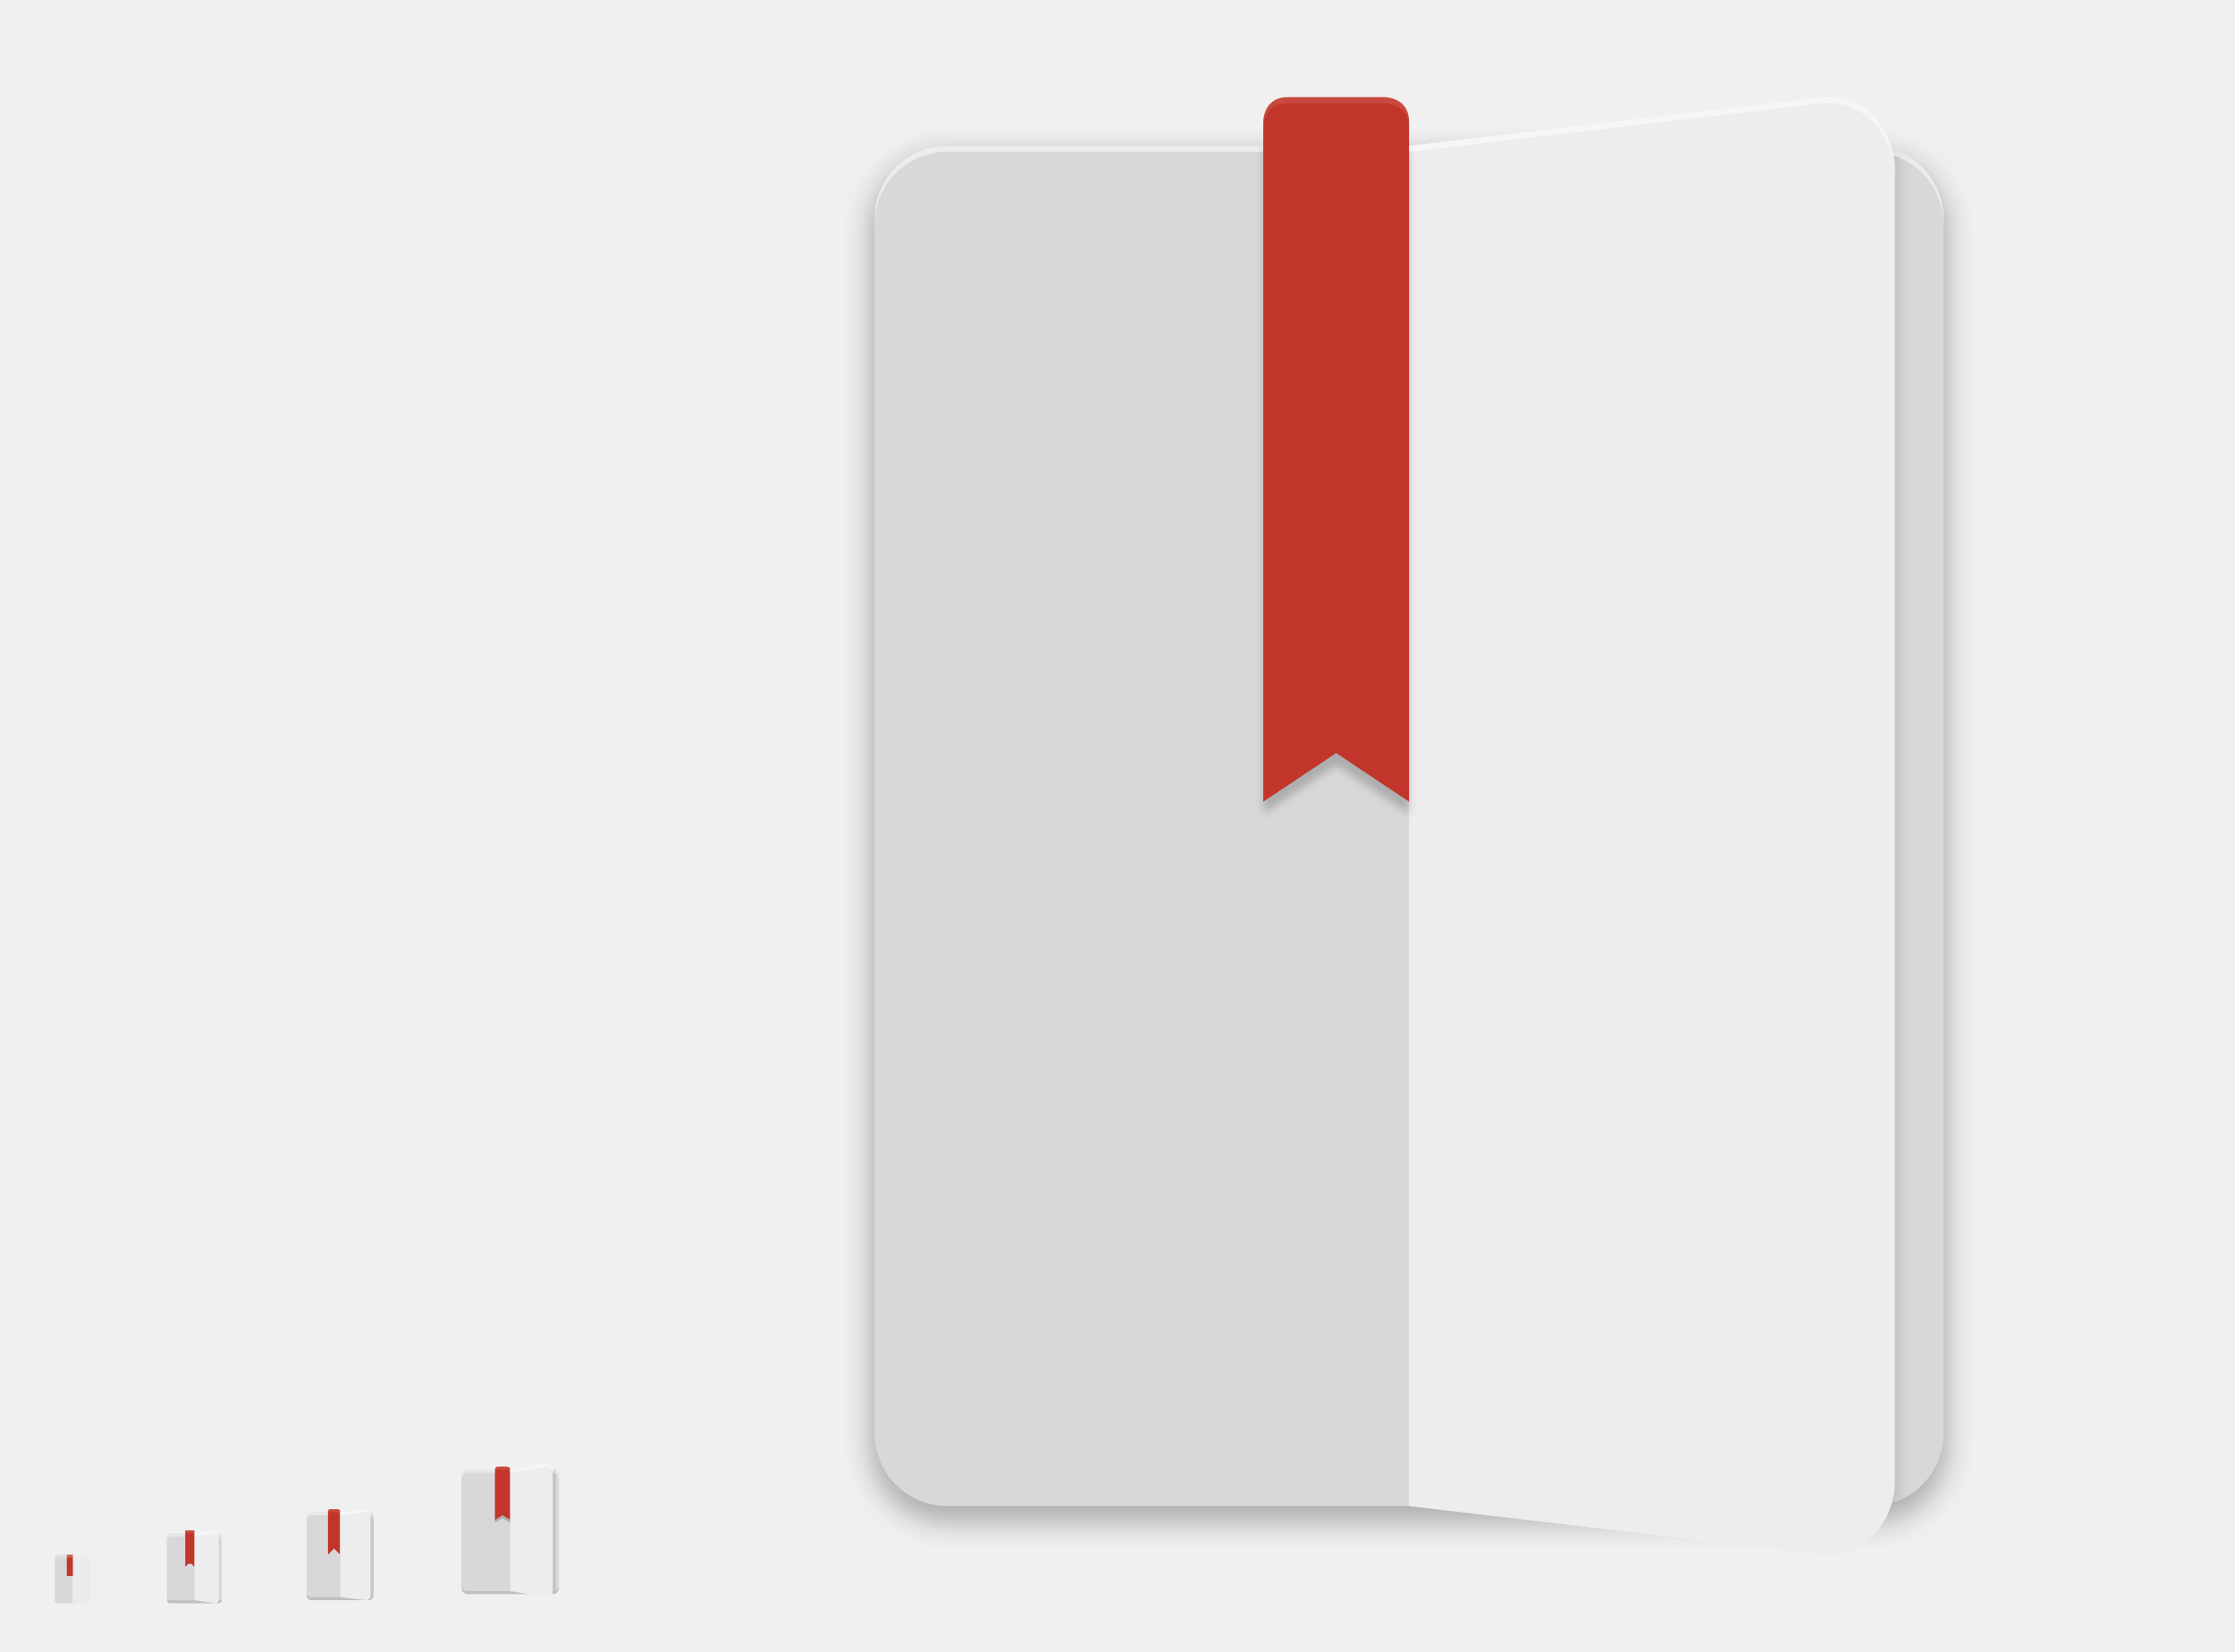
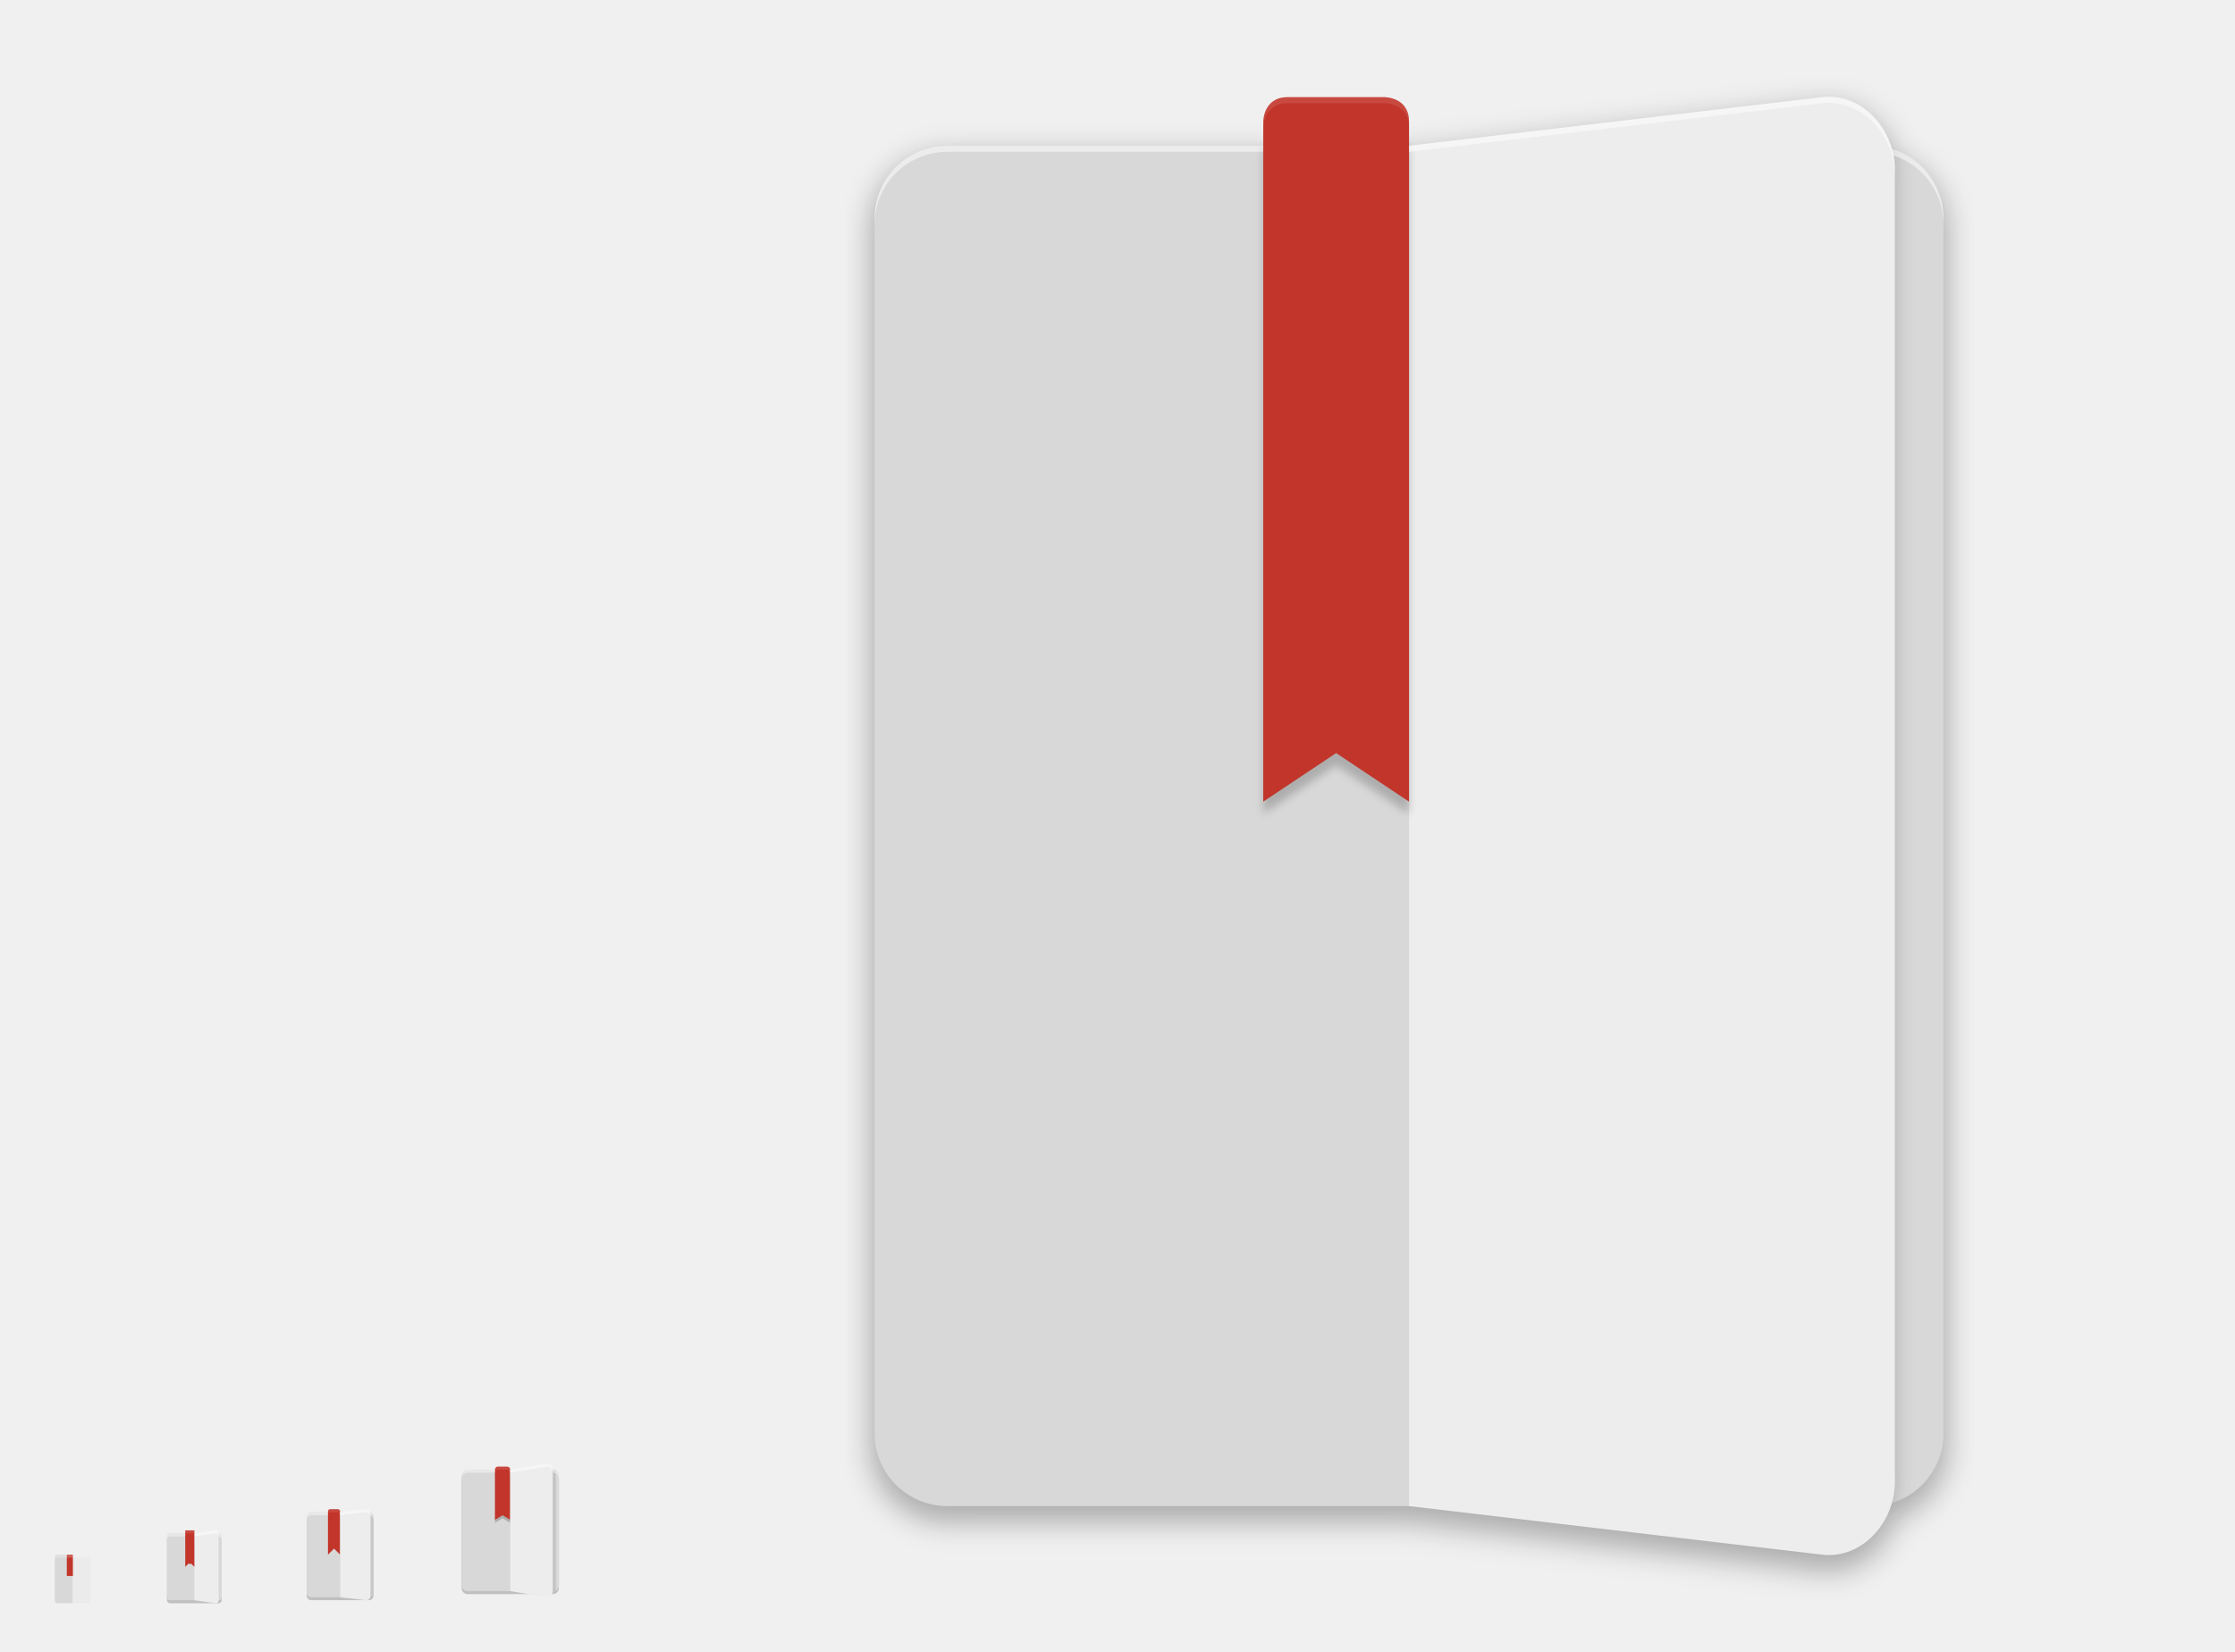
<svg xmlns="http://www.w3.org/2000/svg" xmlns:ns1="http://www.openswatchbook.org/uri/2009/osb" width="736" height="544" id="svg11300" version="1.0" style="display:inline;enable-background:new">
  <defs id="defs3">
    <linearGradient ns1:paint="solid" id="linearGradient5606">
      <stop style="stop-color:#000000;stop-opacity:1;" offset="0" id="stop5608" />
    </linearGradient>
    <clipPath clipPathUnits="userSpaceOnUse" id="clipPath4260">
      <path id="path4262" d="m 232,148 0,56 19,0 c 1.662,0 3,-1.338 3,-3 l 0,-50 c 0,-1.662 -1.338,-3 -3,-3 l -19,0 z" style="fill:#d8d8d8;fill-opacity:1;stroke:none" />
    </clipPath>
    <filter style="color-interpolation-filters:sRGB" id="filter4332" x="-0.027" width="1.055" y="-0.021" height="1.043">
      <feGaussianBlur stdDeviation="4" id="feGaussianBlur4334" />
    </filter>
    <filter style="color-interpolation-filters:sRGB" id="filter4338" x="-0.068" width="1.136" y="-0.015" height="1.029">
      <feGaussianBlur stdDeviation="1.36" id="feGaussianBlur4340" />
    </filter>
    <clipPath clipPathUnits="userSpaceOnUse" id="clipPath4419">
      <path id="path4421" d="m 168,240 0,40 14.021,0 c 1.108,0 2,-0.892 2,-2 l 0,-36 c 0,-1.108 -0.892,-2 -2,-2 L 168,240 Z" style="fill:#d8d8d8;fill-opacity:1;stroke:none" />
    </clipPath>
    <filter style="color-interpolation-filters:sRGB" id="filter4201" x="-0.048" width="1.096" y="-0.016" height="1.032">
      <feGaussianBlur stdDeviation="0.4" id="feGaussianBlur4203" />
    </filter>
  </defs>
  <g style="display:inline" id="layer1" transform="translate(0,244)">
    <g style="display:none" id="layer7">
      <text y="332.485" xml:space="preserve" x="15.007" style="font-style:normal;font-variant:normal;font-weight:normal;font-stretch:normal;font-size:18px;font-family:'DejaVu Sans';-inkscape-font-specification:'DejaVu Sans';display:inline;fill:#000000;fill-opacity:1;stroke:none;enable-background:new" id="context">
        <tspan style="font-style:normal;font-variant:normal;font-weight:normal;font-stretch:normal;font-family:'DejaVu Sans';-inkscape-font-specification:'DejaVu Sans'" y="332.485" x="15.007" id="tspan3933">apps</tspan>
      </text>
      <text y="332.485" xml:space="preserve" x="142.488" style="font-style:normal;font-variant:normal;font-weight:bold;font-stretch:normal;font-size:18px;line-height:125%;font-family:'DejaVu Sans';-inkscape-font-specification:'DejaVu Sans Bold';text-align:start;writing-mode:lr-tb;text-anchor:start;display:inline;fill:#000000;fill-opacity:1;stroke:none;enable-background:new" id="icon-name">
        <tspan style="font-style:normal;font-variant:normal;font-weight:bold;font-stretch:normal;font-size:18px;font-family:'DejaVu Sans';-inkscape-font-specification:'DejaVu Sans Bold'" y="332.485" x="142.488" id="tspan3937">accessories-dictionary</tspan>
      </text>
      <rect style="display:inline;overflow:visible;visibility:visible;fill:#e9e9e9;fill-opacity:1;fill-rule:nonzero;stroke:none;stroke-width:2;marker:none;enable-background:accumulate" id="rect16x16" width="16" height="16" x="-32" y="268" transform="scale(-1,1)" />
      <rect style="display:inline;overflow:visible;visibility:visible;fill:#e9e9e9;fill-opacity:1;fill-rule:nonzero;stroke:none;stroke-width:2;marker:none;enable-background:accumulate" id="rect24x24" width="24" height="24" x="-76" y="260" transform="scale(-1,1)" />
      <rect style="display:inline;overflow:visible;visibility:visible;fill:#e9e9e9;fill-opacity:1;fill-rule:nonzero;stroke:none;stroke-width:2;marker:none;enable-background:accumulate" id="rect32x32" width="32" height="32" x="-128" y="252" transform="scale(-1,1)" />
      <rect y="236" x="-192" height="48" width="48" id="rect48x48" style="display:inline;overflow:visible;visibility:visible;fill:#e9e9e9;fill-opacity:1;fill-rule:nonzero;stroke:none;stroke-width:2;marker:none;enable-background:accumulate" transform="scale(-1,1)" />
      <rect style="display:inline;overflow:visible;visibility:visible;fill:#e9e9e9;fill-opacity:1;fill-rule:nonzero;stroke:none;stroke-width:2;marker:none;enable-background:accumulate" id="rect3951" width="512" height="512" x="-720" y="-228" transform="scale(-1,1)" />
    </g>
    <g id="layer6" style="display:inline">
+       <path style="opacity:0.2;fill:#000000;fill-opacity:1;stroke:none;filter:url(#filter4332)" d="M 602.445 35.867 C 601.641 35.86 600.825 35.903 600 36 L 464 52 L 312 52 C 298.704 52 288 62.704 288 76 L 288 476 C 288 489.296 298.704 500 312 500 L 464 500 L 600 516 C 610.841 517.275 620.052 509.24 623.004 498.965 C 632.861 495.981 640 486.857 640 476 L 640 76 C 640 65.143 632.861 56.019 623.004 53.035 C 620.276 43.543 612.208 35.96 602.445 35.867 z " transform="translate(0,-244)" id="path4281" />
      <rect style="opacity:0.2;fill:#000000;fill-opacity:1;stroke:none;stroke-width:8;stroke-linecap:round;stroke-linejoin:miter;stroke-miterlimit:4;stroke-dasharray:none;stroke-opacity:1" id="rect4489" width="18" height="22" x="55" y="262" rx="1" ry="1" />
      <rect style="opacity:1;fill:#d8d8d8;fill-opacity:1;stroke:none;stroke-width:8;stroke-linecap:round;stroke-linejoin:miter;stroke-miterlimit:4;stroke-dasharray:none;stroke-opacity:1" id="rect4480" width="18" height="22" x="-73" y="261" rx="1" ry="1" transform="scale(-1,1)" />
      <rect transform="matrix(0,-1,-1,0,0,0)" style="fill:#000000;fill-opacity:1;stroke:none;opacity:0.2" id="rect4460" width="28" height="22" x="-283" y="-123" rx="1.5" ry="1.5" />
      <path style="fill:#c9c9c9;fill-opacity:1;stroke:none" d="M 112 498 L 112 526 L 121.5 526 C 122.331 526 123 525.331 123 524.5 L 123 499.5 C 123 498.669 122.331 498 121.5 498 L 112 498 z " id="rect4255" transform="translate(0,-244)" />
      <path style="opacity:0.2;fill:#000000;fill-opacity:1;stroke:none" d="m 154.021,241 c -1.108,0 -2,0.892 -2,2 l 0,36 c 0,1.108 0.892,2 2,2 L 168,281 l 14.021,0 c 1.108,0 2,-0.892 2,-2 l 0,-36 c 0,-1.108 -0.892,-2 -2,-2 L 168,241 l -13.979,0 z" id="path4410" />
-       <path id="path4336" d="m 312,-192 c -13.296,0 -24,10.704 -24,24 l 0,400 c 0,13.296 10.704,24 24,24 l 152,0 152,0 c 13.296,0 24,-10.704 24,-24 l 0,-400 c 0,-13.296 -10.704,-24 -24,-24 l -152,0 -152,0 z" style="opacity:0.1;fill:#000000;fill-opacity:1;stroke:#000000;stroke-width:8;stroke-miterlimit:4;stroke-dasharray:none;stroke-opacity:1;filter:url(#filter4332)" transform="matrix(-1,0,0,1,928,0)" />
+       <path style="opacity:0.1;fill:#000000;fill-opacity:1;stroke:#000000;stroke-width:8;stroke-miterlimit:4;stroke-dasharray:none;stroke-opacity:1;filter:url(#filter4332)" d="M 602.445 35.867 C 601.641 35.86 600.825 35.903 600 36 L 464 52 L 312 52 C 298.704 52 288 62.704 288 76 L 288 476 C 288 489.296 298.704 500 312 500 L 464 500 L 600 516 C 610.841 517.275 620.052 509.24 623.004 498.965 C 632.861 495.981 640 486.857 640 476 L 640 76 C 640 65.143 632.861 56.019 623.004 53.035 C 620.276 43.543 612.208 35.96 602.445 35.867 z " transform="translate(0,-244)" id="path4336" />
      <path style="display:inline;fill:#d8d8d8;fill-opacity:1;stroke:none;enable-background:new" d="M 19 512 C 18.446 512 18 512.446 18 513 L 18 527 C 18 527.554 18.446 528 19 528 L 24 528 L 24 512 L 19 512 z " transform="translate(0,-244)" id="rect4265" />
      <path id="path8375" d="m 154.021,240 c -1.108,0 -2,0.892 -2,2 l 0,36 c 0,1.108 0.892,2 2,2 L 168,280 l 0,-40 z" style="opacity:1;fill:#d8d8d8;fill-opacity:1;stroke:none" />
-       <path style="opacity:0.2;fill:#000000;fill-opacity:1;stroke:none;filter:url(#filter4332)" d="m 312,-192 c -13.296,0 -24,10.704 -24,24 l 0,400 c 0,13.296 10.704,24 24,24 l 152,0 152,0 c 13.296,0 24,-10.704 24,-24 l 0,-400 c 0,-13.296 -10.704,-24 -24,-24 l -152,0 -152,0 z" id="path4281" />
      <path style="fill:#d8d8d8;fill-opacity:1;stroke:none" d="m 312,-196 c -13.296,0 -24,10.704 -24,24 l 0,400 c 0,13.296 10.704,24 24,24 l 152,0 0,-448 -152,0 z" id="rect4239" />
      <path style="fill:#d8d8d8;fill-opacity:1;stroke:none" d="m 464,-196 0,448 152,0 c 13.296,0 24,-10.704 24,-24 l 0,-400 c 0,-13.296 -10.704,-24 -24,-24 l -152,0 z" id="rect4229" />
      <path id="path4247" transform="matrix(8,0,0,8,-1392,-1380)" d="m 232,148 0,56 17,2 c 1.651,0.194 3,-1.338 3,-3 l 0,-54 c 0,-1.662 -1.349,-3.194 -3,-3 z" style="opacity:0.2;fill:#000000;fill-opacity:1;stroke:none;filter:url(#filter4201)" clip-path="url(#clipPath4260)" />
      <path style="opacity:0.5;fill:#ffffff;fill-opacity:1;stroke:none" d="m 312,-272 c -13.296,0 -24,10.704 -24,24 l 0,2 c 0,-13.296 10.704,-24 24,-24 l 152,0 152,0 c 13.296,0 24,10.704 24,24 l 0,-2 c 0,-13.296 -10.704,-24 -24,-24 l -152,0 -152,0 z" transform="translate(0,76)" id="path4286" />
      <path style="fill:#ededed;fill-opacity:1;stroke:none" d="m 464,-196 0,448 136,16 c 13.205,1.554 24,-10.704 24,-24 l 0,-432 c 0,-13.296 -10.795,-25.554 -24,-24 z" id="rect4230" />
      <path id="path4304" d="m 424,-200 c -8,0 -8,8 -8,8 l 0,216 24,-16 24,16 0,-216 c 0,-8 -8,-8 -8,-8 z" style="display:inline;opacity:0.2;fill:#000000;fill-opacity:1;stroke:none;filter:url(#filter4338);enable-background:new" />
      <path style="display:inline;fill:#c2352a;fill-opacity:1;stroke:none;enable-background:new" d="m 424,-212 c -8,0 -8,8 -8,8 l 0,224 24,-16 24,16 0,-224 c 0,-8 -8,-8 -8,-8 z" id="path4264" />
      <path style="opacity:0.5;fill:#ffffff;fill-opacity:1;stroke:none" d="m 602.445,-288.133 c -0.804,-0.008 -1.62,0.036 -2.445,0.133 l -136,16 0,2 136,-16 c 13.205,-1.554 24,10.704 24,24 l 0,-2 c 0,-12.465 -9.488,-24.018 -21.555,-24.133 z" transform="translate(0,76)" id="path4294" />
      <path style="display:inline;opacity:0.1;fill:#ffffff;fill-opacity:1;stroke:none;enable-background:new" d="m 424,-288 c -8,0 -8,8 -8,8 l 0,2 c 0,0 0,-8 8,-8 l 32,0 c 0,0 8,0 8,8 l 0,-2 c 0,-8 -8,-8 -8,-8 z" transform="translate(0,76)" id="path4299" />
      <path id="rect4203" d="m 168,240 0,40 14.021,0 c 1.108,0 2,-0.892 2,-2 l 0,-36 c 0,-1.108 -0.892,-2 -2,-2 L 168,240 Z" style="fill:#d8d8d8;fill-opacity:1;stroke:none" />
      <path style="fill:#d8d8d8;fill-opacity:1;stroke:none" d="m 168,240 0,40 14.021,0 c 1.108,0 2,-0.892 2,-2 l 0,-36 c 0,-1.108 -0.892,-2 -2,-2 L 168,240 Z" id="path4355" />
      <path style="opacity:0.1;fill:#000000;fill-opacity:1;stroke:none" d="m 169,240 0,40 12.021,2 c 1.093,0.182 2,-0.892 2,-2 l 0,-40 c 0,-1.108 -0.907,-2.182 -2,-2 z" id="path4415" clip-path="url(#clipPath4419)" />
      <path style="opacity:0.4;fill:#ffffff;fill-opacity:1;stroke:none" d="M 154.021 484 C 152.913 484 152.021 484.892 152.021 486 L 152.021 487 C 152.021 485.892 152.913 485 154.021 485 L 168 485 L 182.021 485 C 183.129 485 184.021 485.892 184.021 487 L 184.021 486 C 184.021 484.892 183.129 484 182.021 484 L 168 484 L 154.021 484 z " transform="translate(0,-244)" id="path4374" />
      <path id="path4452" d="m 164,240 c -1,0 -1,1 -1,1 l 0,16.5 2.5,-1.5 2.5,1.5 0,-16.5 c 0,-1 -1,-1 -1,-1 z" style="display:inline;opacity:0.2;fill:#000000;fill-opacity:1;stroke:none;enable-background:new" />
      <path style="display:inline;fill:#c2352a;fill-opacity:1;stroke:none;enable-background:new" d="m 164,239 c -1,0 -1,1 -1,1 l 0,16.5 2.5,-1.5 2.5,1.5 0,-16.5 c 0,-1 -1,-1 -1,-1 z" id="path5078-2" />
      <path style="display:inline;opacity:0.1;fill:#ffffff;fill-opacity:1;stroke:none;enable-background:new" d="m 164,239 c -1,0 -1,1 -1,1 l 0,1 c 0,0 0,-1 1,-1 l 3,0 c 0,0 1,0 1,1 l 0,-1 c 0,-1 -1,-1 -1,-1 l -3,0 z" id="path4447" />
      <path id="path4372" d="m 168,240 0,40 12.021,2 c 1.093,0.182 2,-0.892 2,-2 l 0,-40 c 0,-1.108 -0.907,-2.182 -2,-2 z" style="fill:#ededed;fill-opacity:1;stroke:none" />
      <path style="fill:#ffffff;fill-opacity:1;stroke:none;opacity:0.5" d="M 180.422 481.988 C 180.292 481.974 180.158 481.977 180.021 482 L 168 484 L 168 485 L 180.021 483 C 181.114 482.818 182.021 483.892 182.021 485 L 182.021 484 C 182.021 483.031 181.328 482.087 180.422 481.988 z " transform="translate(0,-244)" id="path4405" />
      <path style="fill:#d8d8d8;fill-opacity:1;stroke:none" d="m 102.5,498 c -0.831,0 -1.5,0.669 -1.5,1.5 l 0,25 c 0,0.831 0.669,1.5 1.5,1.5 l 9.5,0 0,-28 z" id="rect4423" transform="translate(0,-244)" />
      <path style="display:inline;fill:#ebebeb;fill-opacity:1;stroke:none;enable-background:new" d="m 24,512 0,16 5,0 c 0.554,0 1,-0.446 1,-1 l 0,-14 c 0,-0.554 -0.446,-1 -1,-1 z" transform="translate(0,-244)" id="rect4425" />
      <path id="path4433" d="m 22,268 0,7 1,0 1,0 0,-7 z" style="display:inline;fill:#c2352a;fill-opacity:1;stroke:none;enable-background:new" />
      <path style="display:inline;fill:#ffffff;fill-opacity:1;stroke:none;enable-background:new;opacity:0.2" d="M 19 512 C 18.446 512 18 512.446 18 513 L 18 514 C 18 513.446 18.446 513 19 513 L 24 513 L 29 513 C 29.554 513 30 513.446 30 514 L 30 513 C 30 512.446 29.554 512 29 512 L 24 512 L 19 512 z " transform="translate(0,-244)" id="path4435" />
      <path style="fill:#ffffff;fill-opacity:1;stroke:none;opacity:0.4" d="M 102.5 498 C 101.669 498 101 498.669 101 499.5 L 101 500.5 C 101 499.669 101.669 499 102.5 499 L 121.5 499 C 122.331 499 123 499.669 123 500.5 L 123 499.5 C 123 498.669 122.331 498 121.5 498 L 102.5 498 z " transform="translate(0,-244)" id="rect4448" />
      <path id="path4471" d="m 108.8,253 c -0.8,0 -0.8,0.8 -0.8,0.8 l 0,14.2 2,-2 2,2 0,-14.2 c 0,-0.8 -0.8,-0.8 -0.8,-0.8 z" style="display:inline;fill:#c2352a;fill-opacity:1;stroke:none;enable-background:new" />
      <path style="fill:#ededed;fill-opacity:1;stroke:none" d="m 112,498 0,28 8.5,1 c 0.825,0.097 1.5,-0.669 1.5,-1.5 l 0,-27 c 0,-0.831 -0.675,-1.597 -1.5,-1.5 z" id="rect4443" transform="translate(0,-244)" />
      <path style="fill:#ffffff;fill-opacity:1;stroke:none;opacity:0.5" d="M 120.5 497 L 112 498 L 112 499 L 120.5 498 C 121.325 497.903 122 498.669 122 499.5 L 122 498.5 C 122 497.669 121.325 496.903 120.5 497 z " transform="translate(0,-244)" id="path4453" />
      <path style="display:inline;fill:#ffffff;fill-opacity:1;stroke:none;enable-background:new;opacity:0.1" d="M 108.801 497 C 108.001 497 108 497.801 108 497.801 L 108 498.801 C 108 498.801 108.001 498 108.801 498 L 111.199 498 C 111.199 498 112 498.001 112 498.801 L 112 497.801 C 112 497.001 111.199 497 111.199 497 L 108.801 497 z " transform="translate(0,-244)" id="path4473" />
      <rect ry="1" rx="1" y="261" x="55" height="22" width="18" id="rect4482" style="opacity:1;fill:#d8d8d8;fill-opacity:1;stroke:none;stroke-width:8;stroke-linecap:round;stroke-linejoin:miter;stroke-miterlimit:4;stroke-dasharray:none;stroke-opacity:1" />
      <path style="opacity:0.4;fill:#ffffff;fill-opacity:1;stroke:none;stroke-width:8;stroke-linecap:round;stroke-linejoin:miter;stroke-miterlimit:4;stroke-dasharray:none;stroke-opacity:1" d="M 56 505 C 55.446 505 55 505.446 55 506 L 55 507 C 55 506.446 55.446 506 56 506 L 72 506 C 72.554 506 73 506.446 73 507 L 73 506 C 73 505.446 72.554 505 72 505 L 56 505 z " transform="translate(0,-244)" id="rect4491" />
      <path style="opacity:1;fill:#ededed;fill-opacity:1;stroke:none;stroke-width:8;stroke-linecap:round;stroke-linejoin:miter;stroke-miterlimit:4;stroke-dasharray:none;stroke-opacity:1" d="m 64,505 0,22 7,1 c 0.548,0.078 1,-0.446 1,-1 l 0,-22 c 0,-0.554 -0.452,-1.078 -1,-1 z" transform="translate(0,-244)" id="rect4486" />
      <path style="opacity:0.5;fill:#ffffff;fill-opacity:1;stroke:none;stroke-width:8;stroke-linecap:round;stroke-linejoin:miter;stroke-miterlimit:4;stroke-dasharray:none;stroke-opacity:1" d="M 71.201 503.998 C 71.136 503.99 71.069 503.99 71 504 L 64 505 L 64 506 L 71 505 C 71.548 504.922 72 505.446 72 506 L 72 505 C 72 504.515 71.655 504.053 71.201 503.998 z " transform="translate(0,-244)" id="path4498" />
      <path style="display:inline;fill:#c2352a;fill-opacity:1;stroke:none;enable-background:new" d="m 61,260 0,12 1,-1 1,0 1,1 0,-12 z" id="path4505" />
      <path style="display:inline;fill:#ffffff;fill-opacity:1;stroke:none;enable-background:new;opacity:0.1" d="M 61 504 L 61 505 L 64 505 L 64 504 L 61 504 z " transform="translate(0,-244)" id="path4507" />
    </g>
  </g>
</svg>
